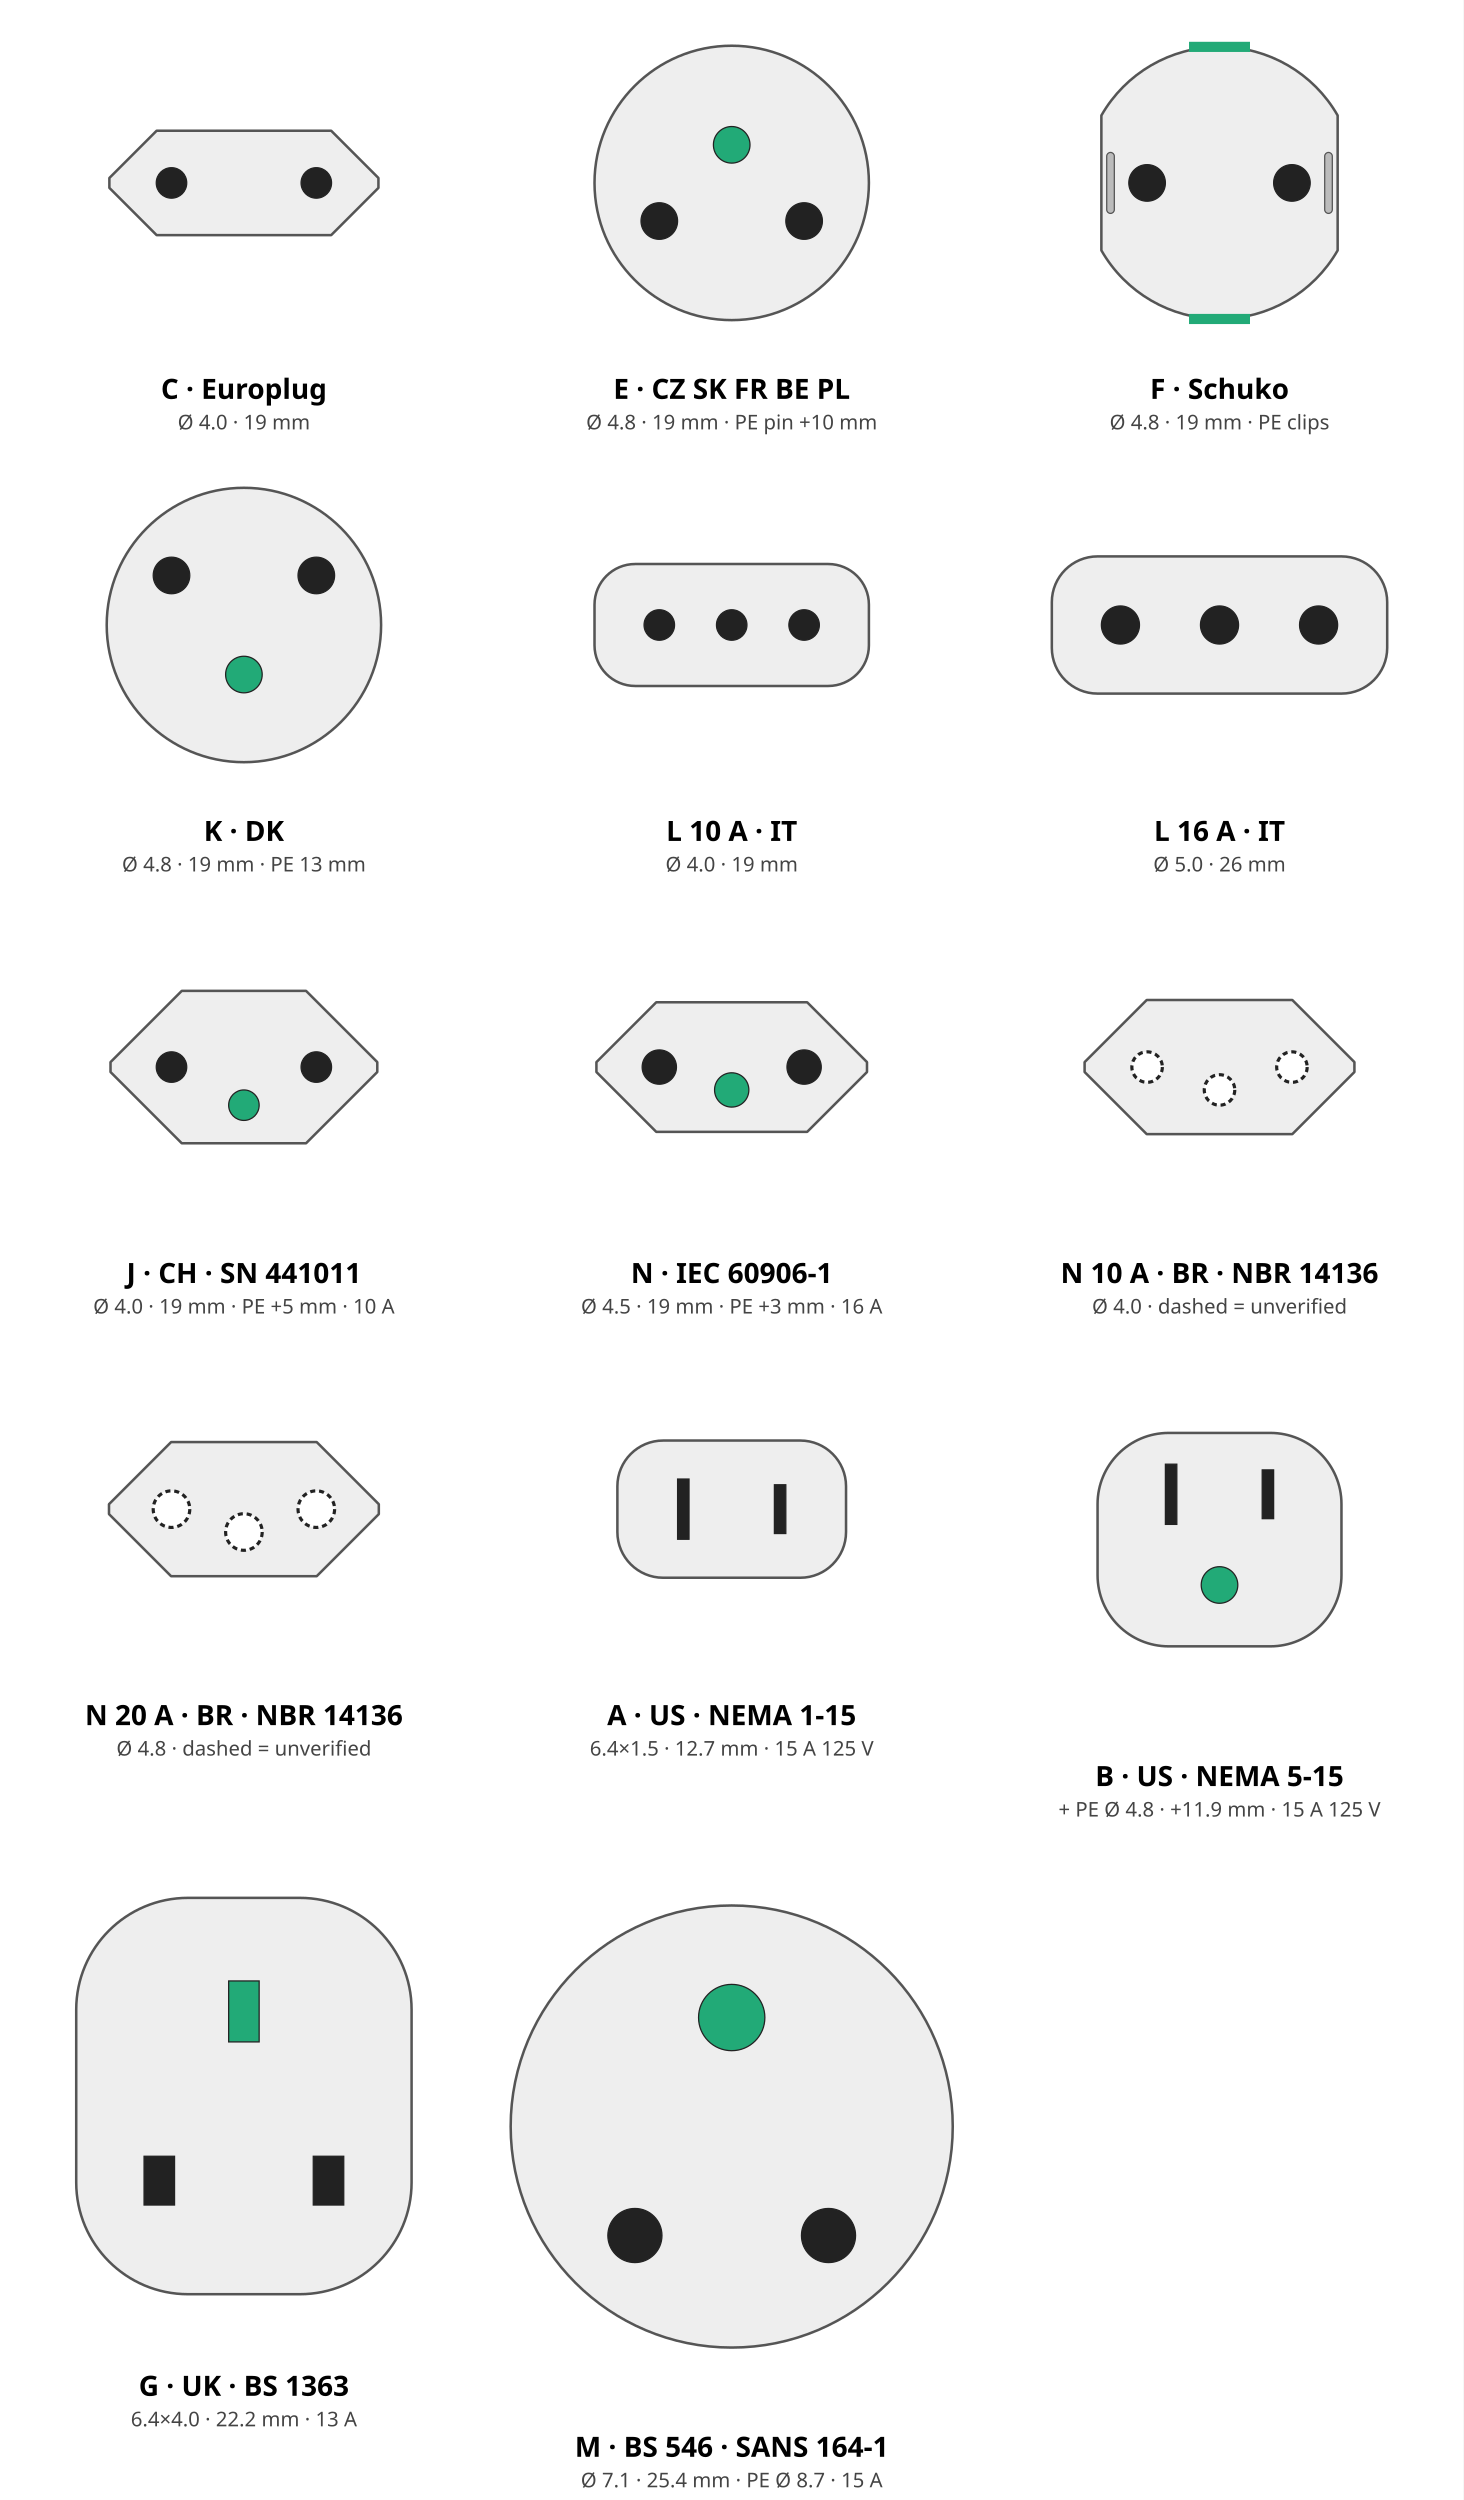
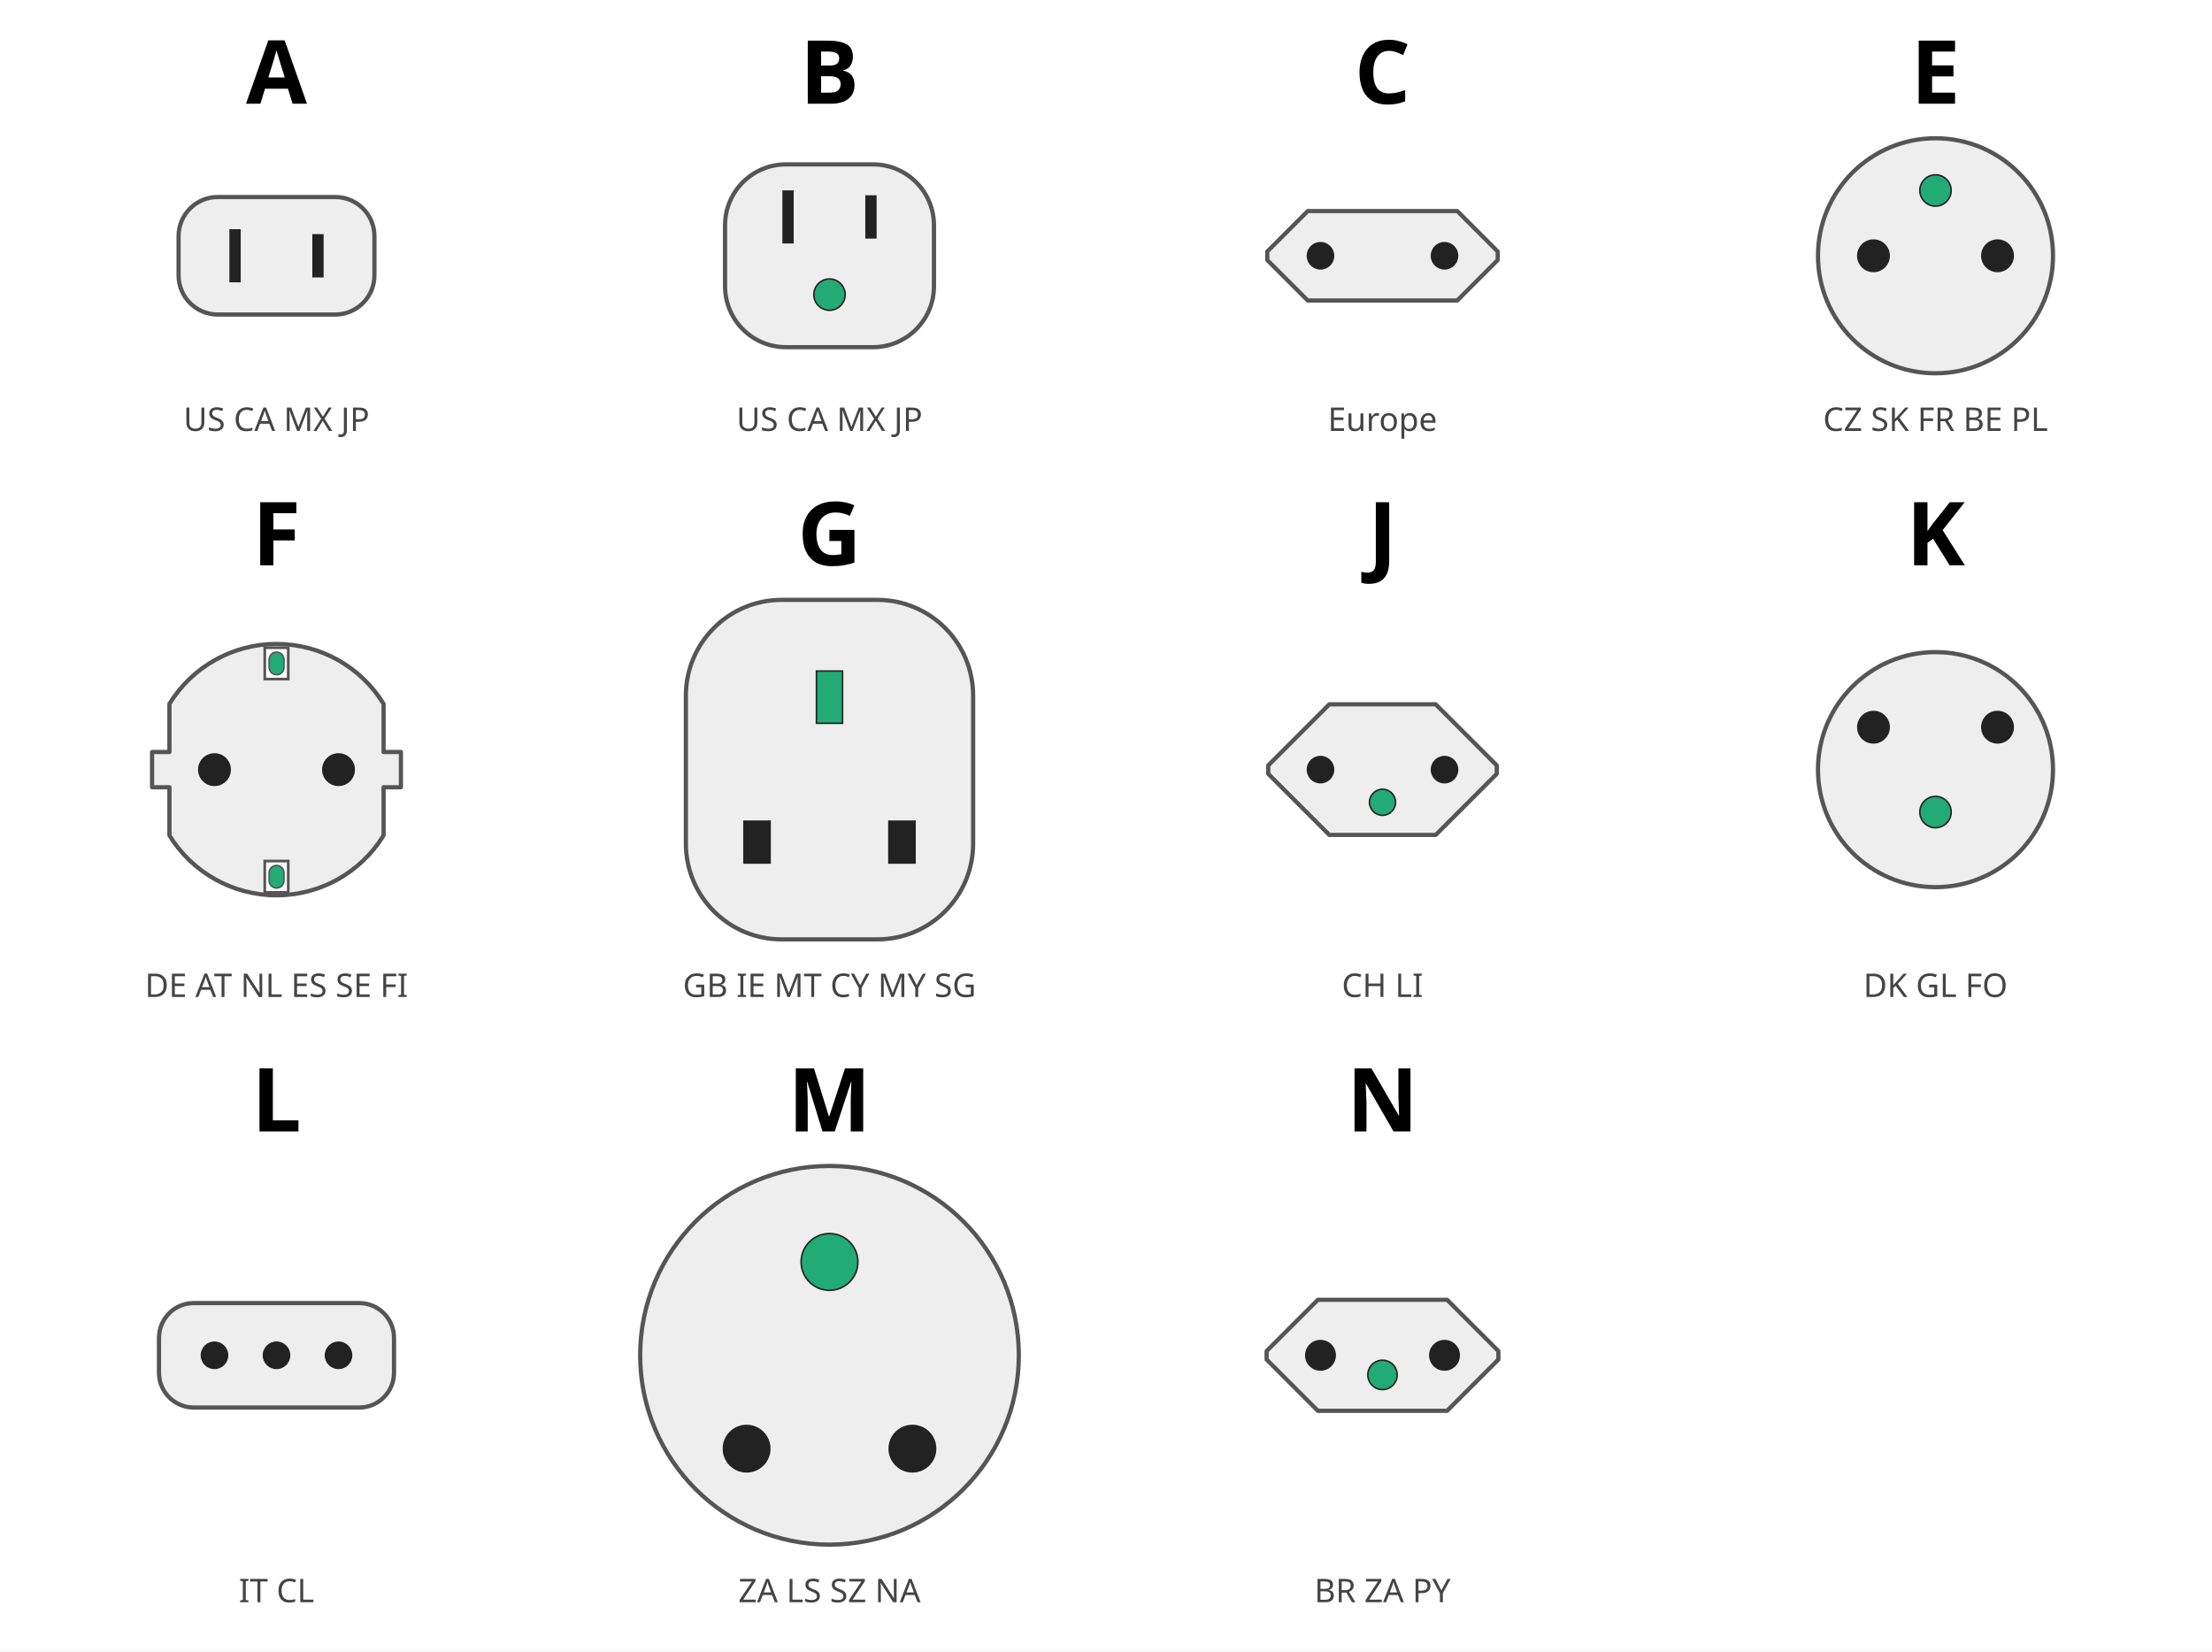
- <svg xmlns="http://www.w3.org/2000/svg" viewBox="0 0 1152 1968" font-family="sans-serif">
-   <rect width="1152" height="1968" fill="#fff" />
-   <g transform="translate(0,0)">
-     <polygon points="123.3,102.9 260.7,102.9 297.9,140.1 297.9,147.9 260.7,185.1 123.3,185.1 86.1,147.9 86.1,140.1" fill="#eee" stroke="#555" stroke-width="2" stroke-linejoin="round" />
-     <circle cx="135.0" cy="144.0" r="12.0" fill="#222" stroke="#222" stroke-width="1" />
-     <circle cx="249.0" cy="144.0" r="12.0" fill="#222" stroke="#222" stroke-width="1" />
-     <text x="192.0" y="314" text-anchor="middle" font-size="22" font-weight="bold">C · Europlug</text>
-     <text x="192.0" y="338" text-anchor="middle" font-size="16" fill="#444">Ø 4.0 · 19 mm</text>
+ <svg xmlns="http://www.w3.org/2000/svg" font-family="sans-serif" viewBox="0 0 1152 860">
+   <path d="m0 0h1152v860h-1152z" fill="#fff" />
+   <text font-size="46" font-weight="bold" text-anchor="middle" x="144" y="54">A</text>
+   <rect fill="#eee" height="61.2" rx="20.4" stroke="#555" stroke-linejoin="round" stroke-width="2.2" width="102" x="93" y="102.6" />
+   <path d="m119.86 119.77h5.1v26.86h-5.1z" fill="#222" stroke="#222" stroke-width=".8" />
+   <path d="m163.04 122.32h5.1v21.76h-5.1z" fill="#222" stroke="#222" stroke-width=".8" />
+   <text fill="#444" font-size="17" text-anchor="middle" x="144" y="224.4">US CA MX JP</text>
+   <g transform="translate(288)">
+     <text font-size="46" font-weight="bold" text-anchor="middle" x="144" y="54">B</text>
+     <rect fill="#eee" height="95.2" rx="31.72" stroke="#555" stroke-linejoin="round" stroke-width="2.2" width="108.8" x="89.6" y="85.6" />
+     <g stroke="#222" stroke-width=".8">
+       <path d="m119.86 99.54h5.1v26.86h-5.1z" fill="#222" />
+       <path d="m163.04 102.09h5.1v21.76h-5.1z" fill="#222" />
+       <circle cx="144" cy="153.43" fill="#2a7" r="8.16" />
+     </g>
+     <text fill="#444" font-size="17" text-anchor="middle" x="144" y="224.4">US CA MX JP</text>
  </g>
-   <g transform="translate(384,0)">
-     <circle cx="192.0" cy="144.0" r="108.0" fill="#eee" stroke="#555" stroke-width="2" />
-     <circle cx="135.0" cy="174.0" r="14.4" fill="#222" stroke="#222" stroke-width="1" />
-     <circle cx="249.0" cy="174.0" r="14.4" fill="#222" stroke="#222" stroke-width="1" />
-     <circle cx="192.0" cy="114.0" r="14.4" fill="#2a7" stroke="#222" stroke-width="1" />
-     <text x="192.0" y="314" text-anchor="middle" font-size="22" font-weight="bold">E · CZ SK FR BE PL</text>
-     <text x="192.0" y="338" text-anchor="middle" font-size="16" fill="#444">Ø 4.8 · 19 mm · PE pin +10 mm</text>
+   <g transform="translate(576)">
+     <text font-size="46" font-weight="bold" text-anchor="middle" x="144" y="54">C</text>
+     <g transform="translate(144 133.2)">
+       <path d="m-38.93-23.29h77.86l21.08 21.08v4.42l-21.08 21.08h-77.86l-21.08-21.08v-4.42z" fill="#eee" stroke="#555" stroke-linejoin="round" stroke-width="2.2" />
+       <g fill="#222" stroke="#222" stroke-width=".8">
+         <circle cx="-32.3" r="6.8" />
+         <circle cx="32.3" r="6.8" />
+       </g>
+     </g>
+     <text fill="#444" font-size="17" text-anchor="middle" x="144" y="224.4">Europe</text>
  </g>
-   <g transform="translate(768,0)">
-     <path d="M 99.0 90.9 A 107.1 107.1 0 0 1 285.0 90.9 L 285.0 197.1 A 107.1 107.1 0 0 1 99.0 197.1 Z" fill="#eee" stroke="#555" stroke-width="2" stroke-linejoin="round" />
-     <rect x="103.2" y="120.0" width="6" height="48" rx="3" fill="#bbb" stroke="#555" stroke-width="1" />
-     <rect x="274.8" y="120.0" width="6" height="48" rx="3" fill="#bbb" stroke="#555" stroke-width="1" />
-     <rect x="168.0" y="32.9" width="48" height="8" fill="#2a7" />
-     <rect x="168.0" y="247.1" width="48" height="8" fill="#2a7" />
-     <circle cx="135.0" cy="144.0" r="14.4" fill="#222" stroke="#222" stroke-width="1" />
-     <circle cx="249.0" cy="144.0" r="14.4" fill="#222" stroke="#222" stroke-width="1" />
-     <text x="192.0" y="314" text-anchor="middle" font-size="22" font-weight="bold">F · Schuko</text>
-     <text x="192.0" y="338" text-anchor="middle" font-size="16" fill="#444">Ø 4.8 · 19 mm · PE clips</text>
+   <g transform="translate(864)">
+     <text font-size="46" font-weight="bold" text-anchor="middle" x="144" y="54">E</text>
+     <circle cx="144" cy="133.2" fill="#eee" r="61.2" stroke="#555" stroke-linejoin="round" stroke-width="2.2" />
+     <g stroke="#222" stroke-width=".8">
+       <circle cx="111.7" cy="133.2" fill="#222" r="8.16" />
+       <circle cx="176.3" cy="133.2" fill="#222" r="8.16" />
+       <circle cx="144" cy="99.2" fill="#2a7" r="8.16" />
+     </g>
+     <text fill="#444" font-size="17" text-anchor="middle" x="144" y="224.4">CZ SK FR BE PL</text>
  </g>
-   <g transform="translate(0,348)">
-     <circle cx="192.0" cy="144.0" r="108.0" fill="#eee" stroke="#555" stroke-width="2" />
-     <circle cx="135.0" cy="105.0" r="14.4" fill="#222" stroke="#222" stroke-width="1" />
-     <circle cx="249.0" cy="105.0" r="14.4" fill="#222" stroke="#222" stroke-width="1" />
-     <circle cx="192.0" cy="183.0" r="14.4" fill="#2a7" stroke="#222" stroke-width="1" />
-     <text x="192.0" y="314" text-anchor="middle" font-size="22" font-weight="bold">K · DK</text>
-     <text x="192.0" y="338" text-anchor="middle" font-size="16" fill="#444">Ø 4.8 · 19 mm · PE 13 mm</text>
+   <text font-size="46" font-weight="bold" text-anchor="middle" x="144" y="294.4">F</text>
+   <g transform="translate(144 400.8)">
+     <g stroke="#555">
+       <path d="m-55.76-34.27a65.45 65.45 0 0 1 111.52 0v25.09h9.04v18.36h-9.04v25.09a65.45 65.45 0 0 1 -111.52 0v-25.09h-9.04v-18.36h9.04z" fill="#eee" stroke-linejoin="round" stroke-width="2.2" />
+       <path d="m-6.12-63.48h12.24v16.32h-12.24z" fill="#fff" stroke-width="1.4" />
+       <rect fill="#2a7" height="11.8" rx="3.84" stroke-width=".8" width="7.72" x="-3.84" y="-61.2" />
+       <path d="m-6.12 47.6h12.24v16.32h-12.24z" fill="#fff" stroke-width="1.4" />
+       <rect fill="#2a7" height="11.8" rx="3.84" stroke-width=".8" width="7.72" x="-3.84" y="49.88" />
+     </g>
+     <circle cx="-32.3" fill="#222" r="8.16" stroke="#222" stroke-width=".8" />
+     <circle cx="32.3" fill="#222" r="8.16" stroke="#222" stroke-width=".8" />
  </g>
-   <g transform="translate(384,348)">
-     <rect x="84.0" y="96.0" width="216" height="96" rx="32.0" fill="#eee" stroke="#555" stroke-width="2" />
-     <circle cx="135.0" cy="144.0" r="12.0" fill="#222" stroke="#222" stroke-width="1" />
-     <circle cx="192.0" cy="144.0" r="12.0" fill="#222" stroke="#222" stroke-width="1" />
-     <circle cx="249.0" cy="144.0" r="12.0" fill="#222" stroke="#222" stroke-width="1" />
-     <text x="192.0" y="314" text-anchor="middle" font-size="22" font-weight="bold">L 10 A · IT</text>
-     <text x="192.0" y="338" text-anchor="middle" font-size="16" fill="#444">Ø 4.0 · 19 mm</text>
+   <text fill="#444" font-size="17" text-anchor="middle" x="144" y="519.2">DE AT NL ES SE FI</text>
+   <g transform="translate(288)">
+     <text font-size="46" font-weight="bold" text-anchor="middle" x="144" y="294.4">G</text>
+     <rect fill="#eee" height="176.8" rx="49.88" stroke="#555" stroke-linejoin="round" stroke-width="2.2" width="149.6" x="69.2" y="312.4" />
+     <g stroke="#222" stroke-width=".8">
+       <path d="m99.46 427.66h13.6v21.76h-13.6z" fill="#222" />
+       <path d="m174.94 427.66h13.6v21.76h-13.6z" fill="#222" />
+       <path d="m137.2 349.46h13.6v27.2h-13.6z" fill="#2a7" />
+     </g>
+     <text fill="#444" font-size="17" text-anchor="middle" x="144" y="519.2">GB IE MT CY MY SG</text>
  </g>
-   <g transform="translate(768,348)">
-     <rect x="60.0" y="90.0" width="264" height="108" rx="36.0" fill="#eee" stroke="#555" stroke-width="2" />
-     <circle cx="114.0" cy="144.0" r="15.0" fill="#222" stroke="#222" stroke-width="1" />
-     <circle cx="192.0" cy="144.0" r="15.0" fill="#222" stroke="#222" stroke-width="1" />
-     <circle cx="270.0" cy="144.0" r="15.0" fill="#222" stroke="#222" stroke-width="1" />
-     <text x="192.0" y="314" text-anchor="middle" font-size="22" font-weight="bold">L 16 A · IT</text>
-     <text x="192.0" y="338" text-anchor="middle" font-size="16" fill="#444">Ø 5.0 · 26 mm</text>
+   <g transform="translate(576)">
+     <text font-size="46" font-weight="bold" text-anchor="middle" x="144" y="294.4">J</text>
+     <g transform="translate(144 400.8)">
+       <path d="m-27.71-34h55.42l31.79 31.79v4.42l-31.79 31.79h-55.42l-31.79-31.79v-4.42z" fill="#eee" stroke="#555" stroke-linejoin="round" stroke-width="2.2" />
+       <g stroke="#222" stroke-width=".8">
+         <circle cx="-32.3" fill="#222" r="6.8" />
+         <circle cx="32.3" fill="#222" r="6.8" />
+         <circle cy="17" fill="#2a7" r="6.8" />
+       </g>
+     </g>
+     <text fill="#444" font-size="17" text-anchor="middle" x="144" y="519.2">CH LI</text>
  </g>
-   <g transform="translate(0,696)">
-     <polygon points="143.1,84.0 240.9,84.0 297.0,140.1 297.0,147.9 240.9,204.0 143.1,204.0 87.0,147.9 87.0,140.1" fill="#eee" stroke="#555" stroke-width="2" stroke-linejoin="round" />
-     <circle cx="135.0" cy="144.0" r="12.0" fill="#222" stroke="#222" stroke-width="1" />
-     <circle cx="249.0" cy="144.0" r="12.0" fill="#222" stroke="#222" stroke-width="1" />
-     <circle cx="192.0" cy="174.0" r="12.0" fill="#2a7" stroke="#222" stroke-width="1" />
-     <text x="192.0" y="314" text-anchor="middle" font-size="22" font-weight="bold">J · CH · SN 441011</text>
-     <text x="192.0" y="338" text-anchor="middle" font-size="16" fill="#444">Ø 4.0 · 19 mm · PE +5 mm · 10 A</text>
+   <g transform="translate(864)">
+     <text font-size="46" font-weight="bold" text-anchor="middle" x="144" y="294.4">K</text>
+     <circle cx="144" cy="400.8" fill="#eee" r="61.2" stroke="#555" stroke-linejoin="round" stroke-width="2.2" />
+     <g stroke="#222" stroke-width=".8">
+       <circle cx="111.7" cy="378.7" fill="#222" r="8.16" />
+       <circle cx="176.3" cy="378.7" fill="#222" r="8.16" />
+       <circle cx="144" cy="422.9" fill="#2a7" r="8.16" />
+     </g>
+     <text fill="#444" font-size="17" text-anchor="middle" x="144" y="519.2">DK GL FO</text>
  </g>
-   <g transform="translate(384,696)">
-     <polygon points="132.6,93.0 251.4,93.0 298.5,140.1 298.5,147.9 251.4,195.0 132.6,195.0 85.5,147.9 85.5,140.1" fill="#eee" stroke="#555" stroke-width="2" stroke-linejoin="round" />
-     <circle cx="135.0" cy="144.0" r="13.5" fill="#222" stroke="#222" stroke-width="1" />
-     <circle cx="249.0" cy="144.0" r="13.5" fill="#222" stroke="#222" stroke-width="1" />
-     <circle cx="192.0" cy="162.0" r="13.5" fill="#2a7" stroke="#222" stroke-width="1" />
-     <text x="192.0" y="314" text-anchor="middle" font-size="22" font-weight="bold">N · IEC 60906-1</text>
-     <text x="192.0" y="338" text-anchor="middle" font-size="16" fill="#444">Ø 4.5 · 19 mm · PE +3 mm · 16 A</text>
+   <text font-size="46" font-weight="bold" text-anchor="middle" x="144" y="589.2">L</text>
+   <rect fill="#eee" height="54.4" rx="18.12" stroke="#555" stroke-linejoin="round" stroke-width="2.2" width="122.4" x="82.8" y="678.6" />
+   <g fill="#222" stroke="#222" stroke-width=".8">
+     <circle cx="111.7" cy="705.8" r="6.8" />
+     <circle cx="144" cy="705.8" r="6.8" />
+     <circle cx="176.3" cy="705.8" r="6.8" />
  </g>
-   <g transform="translate(768,696)">
-     <polygon points="134.7,91.2 249.3,91.2 298.2,140.1 298.2,147.9 249.3,196.8 134.7,196.8 85.8,147.9 85.8,140.1" fill="#eee" stroke="#555" stroke-width="2" stroke-linejoin="round" />
-     <circle cx="135.0" cy="144.0" r="12.0" fill="#fff" stroke="#222" stroke-width="2.5" stroke-dasharray="4 3" />
-     <circle cx="249.0" cy="144.0" r="12.0" fill="#fff" stroke="#222" stroke-width="2.5" stroke-dasharray="4 3" />
-     <circle cx="192.0" cy="162.0" r="12.0" fill="#fff" stroke="#222" stroke-width="2.5" stroke-dasharray="4 3" />
-     <text x="192.0" y="314" text-anchor="middle" font-size="22" font-weight="bold">N 10 A · BR · NBR 14136</text>
-     <text x="192.0" y="338" text-anchor="middle" font-size="16" fill="#444">Ø 4.0 · dashed = unverified</text>
+   <text fill="#444" font-size="17" text-anchor="middle" x="144" y="834.4">IT CL</text>
+   <g transform="translate(288)">
+     <text font-size="46" font-weight="bold" text-anchor="middle" x="144" y="589.2">M</text>
+     <circle cx="144" cy="705.8" fill="#eee" r="98.6" stroke="#555" stroke-linejoin="round" stroke-width="2.2" />
+     <g stroke="#222" stroke-width=".8">
+       <circle cx="100.82" cy="754.42" fill="#222" r="12.07" />
+       <circle cx="187.18" cy="754.42" fill="#222" r="12.07" />
+       <circle cx="144" cy="657.18" fill="#2a7" r="14.79" />
+     </g>
+     <text fill="#444" font-size="17" text-anchor="middle" x="144" y="834.4">ZA LS SZ NA</text>
  </g>
-   <g transform="translate(0,1044)">
-     <polygon points="134.7,91.2 249.3,91.2 298.2,140.1 298.2,147.9 249.3,196.8 134.7,196.8 85.8,147.9 85.8,140.1" fill="#eee" stroke="#555" stroke-width="2" stroke-linejoin="round" />
-     <circle cx="135.0" cy="144.0" r="14.4" fill="#fff" stroke="#222" stroke-width="2.5" stroke-dasharray="4 3" />
-     <circle cx="249.0" cy="144.0" r="14.4" fill="#fff" stroke="#222" stroke-width="2.5" stroke-dasharray="4 3" />
-     <circle cx="192.0" cy="162.0" r="14.4" fill="#fff" stroke="#222" stroke-width="2.5" stroke-dasharray="4 3" />
-     <text x="192.0" y="314" text-anchor="middle" font-size="22" font-weight="bold">N 20 A · BR · NBR 14136</text>
-     <text x="192.0" y="338" text-anchor="middle" font-size="16" fill="#444">Ø 4.8 · dashed = unverified</text>
-   </g>
-   <g transform="translate(384,1044)">
-     <rect x="102.0" y="90.0" width="180" height="108" rx="36.0" fill="#eee" stroke="#555" stroke-width="2" />
-     <rect x="149.4" y="120.3" width="9.0" height="47.4" fill="#222" stroke="#222" stroke-width="1" />
-     <rect x="225.6" y="124.8" width="9.0" height="38.4" fill="#222" stroke="#222" stroke-width="1" />
-     <text x="192.0" y="314" text-anchor="middle" font-size="22" font-weight="bold">A · US · NEMA 1-15</text>
-     <text x="192.0" y="338" text-anchor="middle" font-size="16" fill="#444">6.4×1.5 · 12.7 mm · 15 A 125 V</text>
-   </g>
-   <g transform="translate(768,1044)">
-     <rect x="96.0" y="84.0" width="192" height="168" rx="56.0" fill="#eee" stroke="#555" stroke-width="2" />
-     <rect x="149.4" y="108.6" width="9.0" height="47.4" fill="#222" stroke="#222" stroke-width="1" />
-     <rect x="225.6" y="113.1" width="9.0" height="38.4" fill="#222" stroke="#222" stroke-width="1" />
-     <circle cx="192.0" cy="203.7" r="14.4" fill="#2a7" stroke="#222" stroke-width="1" />
-     <text x="192.0" y="362" text-anchor="middle" font-size="22" font-weight="bold">B · US · NEMA 5-15</text>
-     <text x="192.0" y="386" text-anchor="middle" font-size="16" fill="#444">+ PE Ø 4.8 · +11.9 mm · 15 A 125 V</text>
-   </g>
-   <g transform="translate(0,1440)">
-     <rect x="60.0" y="54" width="264" height="312" rx="88.0" fill="#eee" stroke="#555" stroke-width="2" />
-     <rect x="113.4" y="257.4" width="24.0" height="38.4" fill="#222" stroke="#222" stroke-width="1" />
-     <rect x="246.6" y="257.4" width="24.0" height="38.4" fill="#222" stroke="#222" stroke-width="1" />
-     <rect x="180.0" y="119.4" width="24.0" height="48.0" fill="#2a7" stroke="#222" stroke-width="1" />
-     <text x="192.0" y="446" text-anchor="middle" font-size="22" font-weight="bold">G · UK · BS 1363</text>
-     <text x="192.0" y="470" text-anchor="middle" font-size="16" fill="#444">6.4×4.0 · 22.2 mm · 13 A</text>
-   </g>
-   <g transform="translate(384,1440)">
-     <circle cx="192.0" cy="234.0" r="174.0" fill="#eee" stroke="#555" stroke-width="2" />
-     <circle cx="115.8" cy="319.8" r="21.3" fill="#222" stroke="#222" stroke-width="1" />
-     <circle cx="268.2" cy="319.8" r="21.3" fill="#222" stroke="#222" stroke-width="1" />
-     <circle cx="192.0" cy="148.2" r="26.1" fill="#2a7" stroke="#222" stroke-width="1" />
-     <text x="192.0" y="494" text-anchor="middle" font-size="22" font-weight="bold">M · BS 546 · SANS 164-1</text>
-     <text x="192.0" y="518" text-anchor="middle" font-size="16" fill="#444">Ø 7.1 · 25.4 mm · PE Ø 8.7 · 15 A</text>
+   <g transform="translate(576)">
+     <text font-size="46" font-weight="bold" text-anchor="middle" x="144" y="589.2">N</text>
+     <g transform="translate(144 705.8)">
+       <path d="m-33.66-28.9h67.32l26.69 26.69v4.42l-26.69 26.69h-67.32l-26.69-26.69v-4.42z" fill="#eee" stroke="#555" stroke-linejoin="round" stroke-width="2.2" />
+       <g stroke="#222" stroke-width=".8">
+         <circle cx="-32.3" fill="#222" r="7.65" />
+         <circle cx="32.3" fill="#222" r="7.65" />
+         <circle cy="10.2" fill="#2a7" r="7.65" />
+       </g>
+     </g>
+     <text fill="#444" font-size="17" text-anchor="middle" x="144" y="834.4">BR ZA PY</text>
  </g>
</svg>
